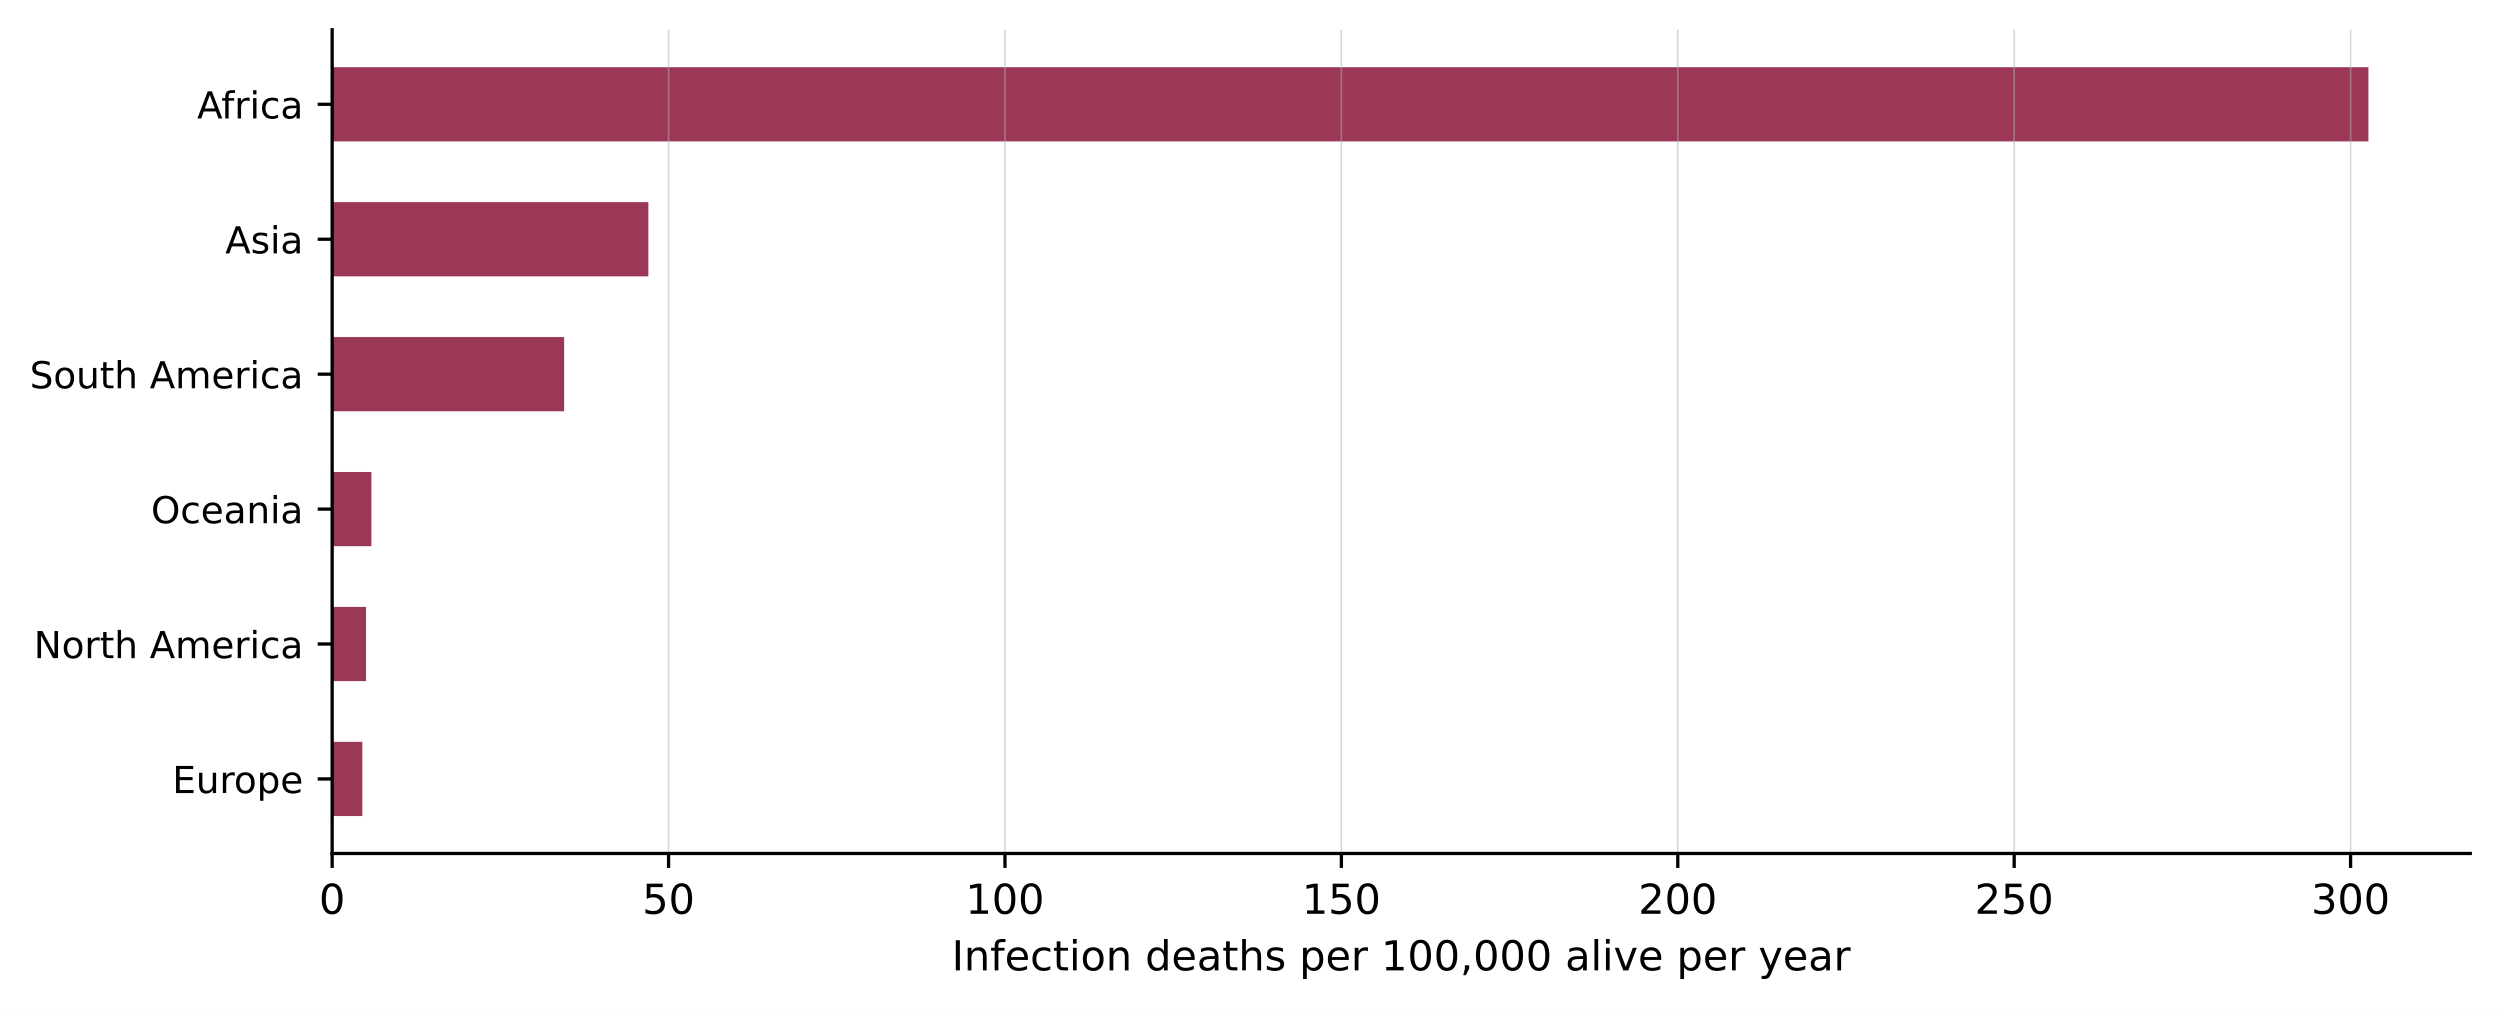
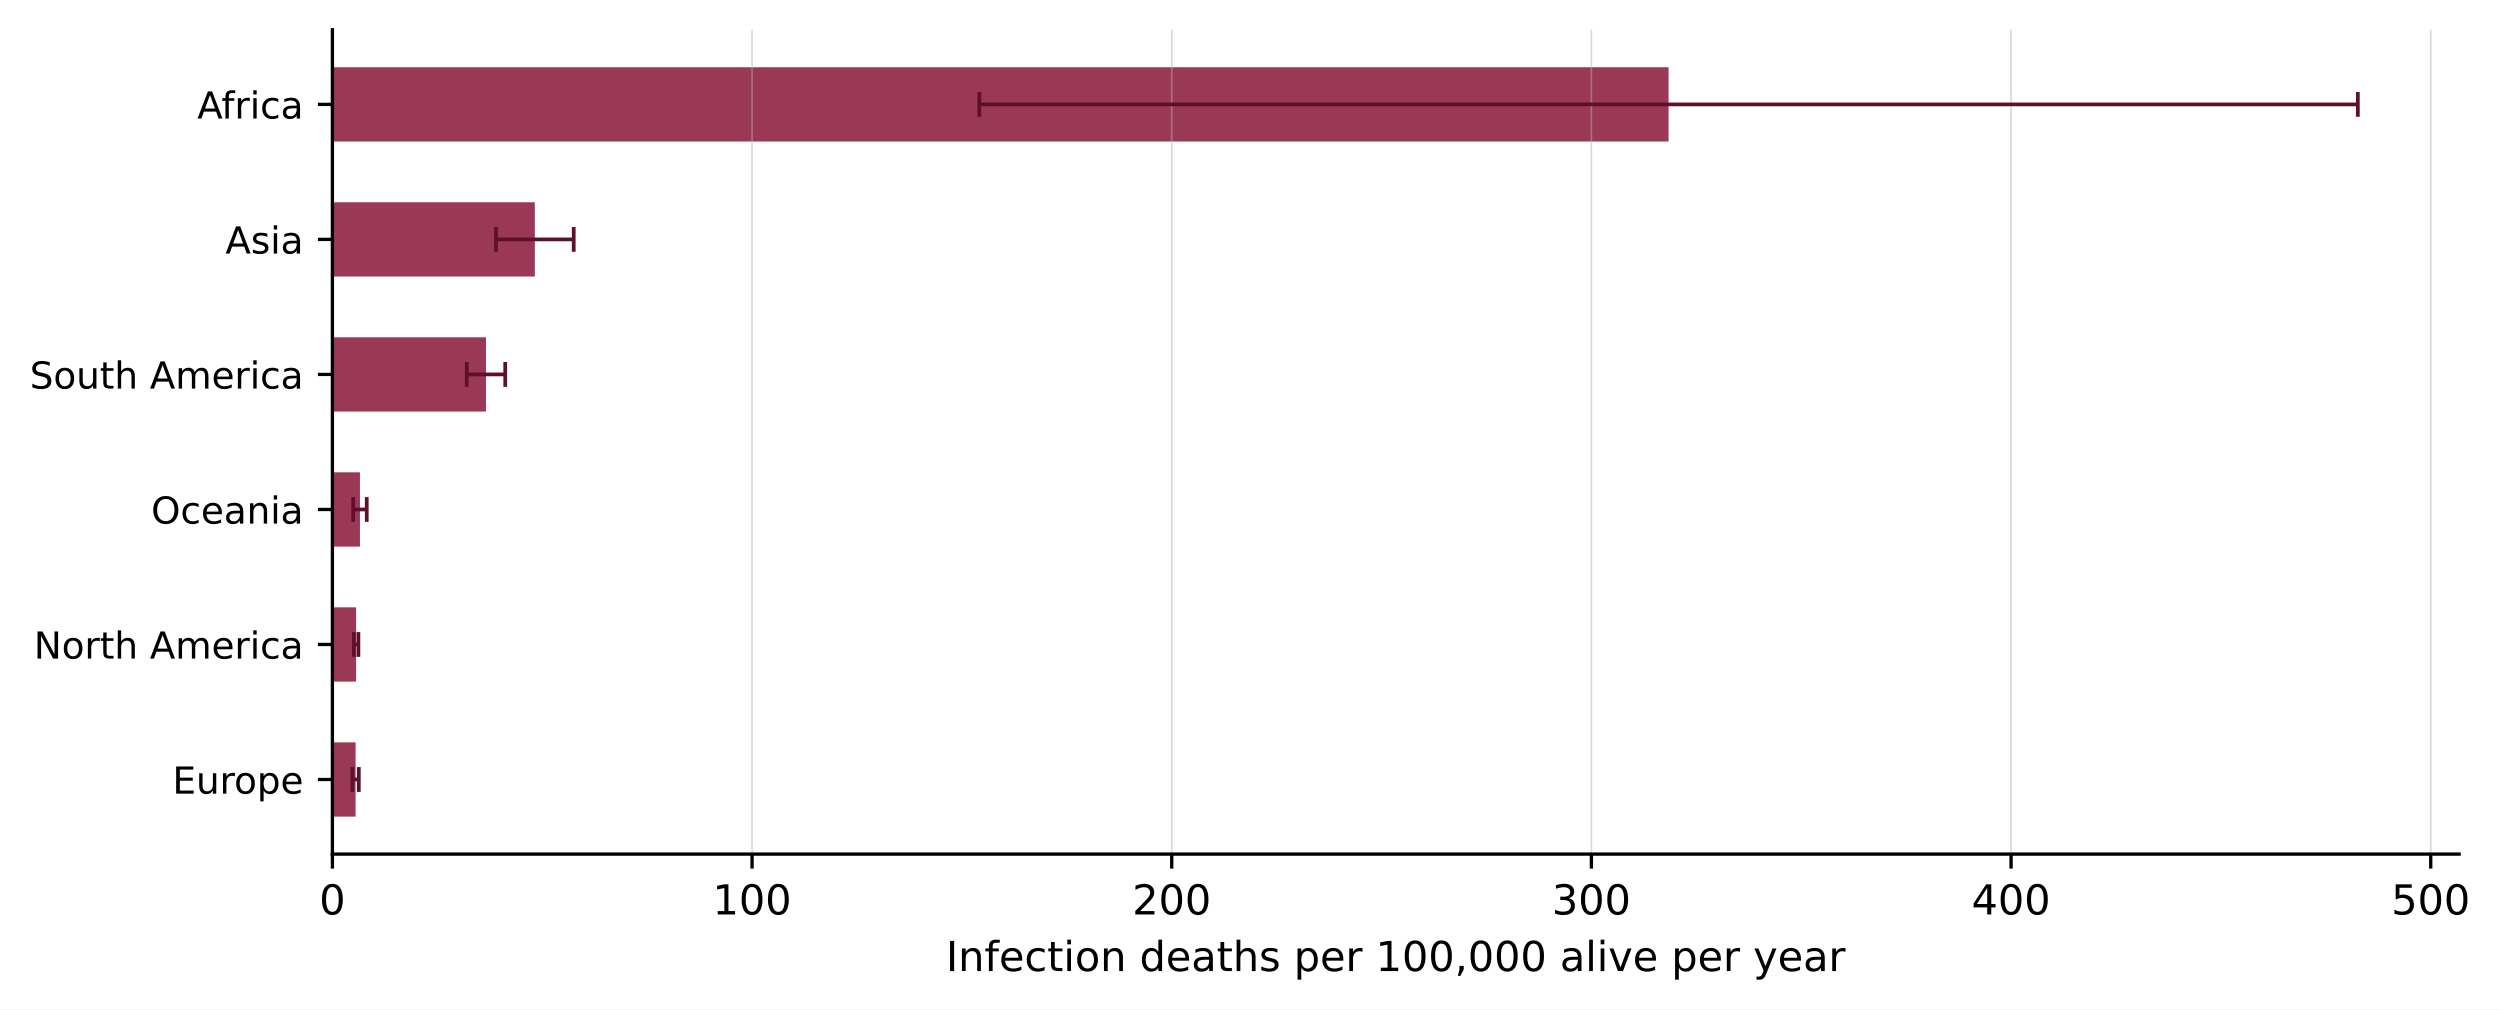
- <svg xmlns="http://www.w3.org/2000/svg" xmlns:xlink="http://www.w3.org/1999/xlink" width="604.702pt" height="243.996pt" viewBox="0 0 604.702 243.996" version="1.1">
+ <svg xmlns="http://www.w3.org/2000/svg" xmlns:xlink="http://www.w3.org/1999/xlink" width="604.265pt" height="243.996pt" viewBox="0 0 604.265 243.996" version="1.1">
  <defs>
    <style type="text/css">*{stroke-linejoin: round; stroke-linecap: butt}</style>
  </defs>
  <g id="figure_1">
    <g id="patch_1">
-       <path d="M 0 243.996  L 604.702 243.996  L 604.702 0  L 0 0  z " style="fill: #ffffff" />
+       <path d="M 0 243.996  L 604.265 243.996  L 604.265 0  L 0 0  z " style="fill: #ffffff" />
    </g>
    <g id="axes_1">
      <g id="patch_2">
-         <path d="M 80.342 206.44  L 597.502 206.44  L 597.502 7.2  L 80.342 7.2  z " style="fill: #ffffff" />
+         <path d="M 80.342 206.44  L 594.382 206.44  L 594.382 7.2  L 80.342 7.2  z " style="fill: #ffffff" />
      </g>
      <g id="patch_3">
-         <path d="M 80.342 197.384  L 87.648 197.384  L 87.648 179.434  L 80.342 179.434  z " clip-path="url(#p7587d7e16f)" style="fill: #8c1d40; opacity: 0.88" />
+         <path d="M 80.342 197.384  L 85.952 197.384  L 85.952 179.434  L 80.342 179.434  z " clip-path="url(#p0e54023942)" style="fill: #8c1d40; opacity: 0.88" />
      </g>
      <g id="patch_4">
-         <path d="M 80.342 164.748  L 88.531 164.748  L 88.531 146.799  L 80.342 146.799  z " clip-path="url(#p7587d7e16f)" style="fill: #8c1d40; opacity: 0.88" />
+         <path d="M 80.342 164.748  L 86.077 164.748  L 86.077 146.799  L 80.342 146.799  z " clip-path="url(#p0e54023942)" style="fill: #8c1d40; opacity: 0.88" />
      </g>
      <g id="patch_5">
-         <path d="M 80.342 132.113  L 89.832 132.113  L 89.832 114.163  L 80.342 114.163  z " clip-path="url(#p7587d7e16f)" style="fill: #8c1d40; opacity: 0.88" />
+         <path d="M 80.342 132.113  L 87.004 132.113  L 87.004 114.163  L 80.342 114.163  z " clip-path="url(#p0e54023942)" style="fill: #8c1d40; opacity: 0.88" />
      </g>
      <g id="patch_6">
-         <path d="M 80.342 99.477  L 136.455 99.477  L 136.455 81.527  L 80.342 81.527  z " clip-path="url(#p7587d7e16f)" style="fill: #8c1d40; opacity: 0.88" />
+         <path d="M 80.342 99.477  L 117.468 99.477  L 117.468 81.527  L 80.342 81.527  z " clip-path="url(#p0e54023942)" style="fill: #8c1d40; opacity: 0.88" />
      </g>
      <g id="patch_7">
-         <path d="M 80.342 66.841  L 156.822 66.841  L 156.822 48.892  L 80.342 48.892  z " clip-path="url(#p7587d7e16f)" style="fill: #8c1d40; opacity: 0.88" />
+         <path d="M 80.342 66.841  L 129.276 66.841  L 129.276 48.892  L 80.342 48.892  z " clip-path="url(#p0e54023942)" style="fill: #8c1d40; opacity: 0.88" />
      </g>
      <g id="patch_8">
-         <path d="M 80.342 34.206  L 572.875 34.206  L 572.875 16.256  L 80.342 16.256  z " clip-path="url(#p7587d7e16f)" style="fill: #8c1d40; opacity: 0.88" />
+         <path d="M 80.342 34.206  L 403.308 34.206  L 403.308 16.256  L 80.342 16.256  z " clip-path="url(#p0e54023942)" style="fill: #8c1d40; opacity: 0.88" />
      </g>
      <g id="matplotlib.axis_1">
        <g id="xtick_1">
          <g id="line2d_1">
-             <path d="M 80.342 206.44  L 80.342 7.2  " clip-path="url(#p7587d7e16f)" style="fill: none; stroke: #b0b0b0; stroke-opacity: 0.5; stroke-width: 0.4; stroke-linecap: square" />
+             <path d="M 80.342 206.44  L 80.342 7.2  " clip-path="url(#p0e54023942)" style="fill: none; stroke: #b0b0b0; stroke-opacity: 0.5; stroke-width: 0.4; stroke-linecap: square" />
          </g>
          <g id="line2d_2">
            <defs>
-               <path id="m0c32895dcd" d="M 0 0  L 0 3.5  " style="stroke: #000000; stroke-width: 0.8" />
+               <path id="m147372805a" d="M 0 0  L 0 3.5  " style="stroke: #000000; stroke-width: 0.8" />
            </defs>
            <g>
-               <use xlink:href="#m0c32895dcd" x="80.342" y="206.44" style="stroke: #000000; stroke-width: 0.8" />
+               <use xlink:href="#m147372805a" x="80.342" y="206.44" style="stroke: #000000; stroke-width: 0.8" />
            </g>
          </g>
          <g id="text_1">
            <g transform="translate(77.16031 221.0384) scale(0.1 -0.1)">
              <defs>
                <path id="DejaVuSans-30" d="M 2034 4250  Q 1547 4250 1301 3770  Q 1056 3291 1056 2328  Q 1056 1369 1301 889  Q 1547 409 2034 409  Q 2525 409 2770 889  Q 3016 1369 3016 2328  Q 3016 3291 2770 3770  Q 2525 4250 2034 4250  z M 2034 4750  Q 2819 4750 3233 4129  Q 3647 3509 3647 2328  Q 3647 1150 3233 529  Q 2819 -91 2034 -91  Q 1250 -91 836 529  Q 422 1150 422 2328  Q 422 3509 836 4129  Q 1250 4750 2034 4750  z " transform="scale(0.015625)" />
              </defs>
              <use xlink:href="#DejaVuSans-30" />
            </g>
          </g>
        </g>
        <g id="xtick_2">
          <g id="line2d_3">
-             <path d="M 161.712 206.44  L 161.712 7.2  " clip-path="url(#p7587d7e16f)" style="fill: none; stroke: #b0b0b0; stroke-opacity: 0.5; stroke-width: 0.4; stroke-linecap: square" />
+             <path d="M 181.777 206.44  L 181.777 7.2  " clip-path="url(#p0e54023942)" style="fill: none; stroke: #b0b0b0; stroke-opacity: 0.5; stroke-width: 0.4; stroke-linecap: square" />
          </g>
          <g id="line2d_4">
            <g>
-               <use xlink:href="#m0c32895dcd" x="161.712" y="206.44" style="stroke: #000000; stroke-width: 0.8" />
+               <use xlink:href="#m147372805a" x="181.777" y="206.44" style="stroke: #000000; stroke-width: 0.8" />
            </g>
          </g>
          <g id="text_2">
-             <g transform="translate(155.3491 221.0384) scale(0.1 -0.1)">
-               <defs>
-                 <path id="DejaVuSans-35" d="M 691 4666  L 3169 4666  L 3169 4134  L 1269 4134  L 1269 2991  Q 1406 3038 1543 3061  Q 1681 3084 1819 3084  Q 2600 3084 3056 2656  Q 3513 2228 3513 1497  Q 3513 744 3044 326  Q 2575 -91 1722 -91  Q 1428 -91 1123 -41  Q 819 9 494 109  L 494 744  Q 775 591 1075 516  Q 1375 441 1709 441  Q 2250 441 2565 725  Q 2881 1009 2881 1497  Q 2881 1984 2565 2268  Q 2250 2553 1709 2553  Q 1456 2553 1204 2497  Q 953 2441 691 2322  L 691 4666  z " transform="scale(0.015625)" />
-               </defs>
-               <use xlink:href="#DejaVuSans-35" />
-               <use xlink:href="#DejaVuSans-30" transform="translate(63.62305 0)" />
-             </g>
-           </g>
-         </g>
-         <g id="xtick_3">
-           <g id="line2d_5">
-             <path d="M 243.082 206.44  L 243.082 7.2  " clip-path="url(#p7587d7e16f)" style="fill: none; stroke: #b0b0b0; stroke-opacity: 0.5; stroke-width: 0.4; stroke-linecap: square" />
-           </g>
-           <g id="line2d_6">
-             <g>
-               <use xlink:href="#m0c32895dcd" x="243.082" y="206.44" style="stroke: #000000; stroke-width: 0.8" />
-             </g>
-           </g>
-           <g id="text_3">
-             <g transform="translate(233.5379 221.0384) scale(0.1 -0.1)">
+             <g transform="translate(172.2337 221.0384) scale(0.1 -0.1)">
              <defs>
                <path id="DejaVuSans-31" d="M 794 531  L 1825 531  L 1825 4091  L 703 3866  L 703 4441  L 1819 4666  L 2450 4666  L 2450 531  L 3481 531  L 3481 0  L 794 0  L 794 531  z " transform="scale(0.015625)" />
              </defs>
              <use xlink:href="#DejaVuSans-31" />
              <use xlink:href="#DejaVuSans-30" transform="translate(63.62305 0)" />
              <use xlink:href="#DejaVuSans-30" transform="translate(127.2461 0)" />
            </g>
          </g>
        </g>
-         <g id="xtick_4">
-           <g id="line2d_7">
-             <path d="M 324.452 206.44  L 324.452 7.2  " clip-path="url(#p7587d7e16f)" style="fill: none; stroke: #b0b0b0; stroke-opacity: 0.5; stroke-width: 0.4; stroke-linecap: square" />
-           </g>
-           <g id="line2d_8">
-             <g>
-               <use xlink:href="#m0c32895dcd" x="324.452" y="206.44" style="stroke: #000000; stroke-width: 0.8" />
-             </g>
-           </g>
-           <g id="text_4">
-             <g transform="translate(314.908 221.0384) scale(0.1 -0.1)">
-               <use xlink:href="#DejaVuSans-31" />
-               <use xlink:href="#DejaVuSans-35" transform="translate(63.62305 0)" />
-               <use xlink:href="#DejaVuSans-30" transform="translate(127.2461 0)" />
-             </g>
-           </g>
-         </g>
-         <g id="xtick_5">
-           <g id="line2d_9">
-             <path d="M 405.822 206.44  L 405.822 7.2  " clip-path="url(#p7587d7e16f)" style="fill: none; stroke: #b0b0b0; stroke-opacity: 0.5; stroke-width: 0.4; stroke-linecap: square" />
-           </g>
-           <g id="line2d_10">
-             <g>
-               <use xlink:href="#m0c32895dcd" x="405.822" y="206.44" style="stroke: #000000; stroke-width: 0.8" />
-             </g>
-           </g>
-           <g id="text_5">
-             <g transform="translate(396.278 221.0384) scale(0.1 -0.1)">
+         <g id="xtick_3">
+           <g id="line2d_5">
+             <path d="M 283.213 206.44  L 283.213 7.2  " clip-path="url(#p0e54023942)" style="fill: none; stroke: #b0b0b0; stroke-opacity: 0.5; stroke-width: 0.4; stroke-linecap: square" />
+           </g>
+           <g id="line2d_6">
+             <g>
+               <use xlink:href="#m147372805a" x="283.213" y="206.44" style="stroke: #000000; stroke-width: 0.8" />
+             </g>
+           </g>
+           <g id="text_3">
+             <g transform="translate(273.6696 221.0384) scale(0.1 -0.1)">
              <defs>
                <path id="DejaVuSans-32" d="M 1228 531  L 3431 531  L 3431 0  L 469 0  L 469 531  Q 828 903 1448 1529  Q 2069 2156 2228 2338  Q 2531 2678 2651 2914  Q 2772 3150 2772 3378  Q 2772 3750 2511 3984  Q 2250 4219 1831 4219  Q 1534 4219 1204 4116  Q 875 4013 500 3803  L 500 4441  Q 881 4594 1212 4672  Q 1544 4750 1819 4750  Q 2544 4750 2975 4387  Q 3406 4025 3406 3419  Q 3406 3131 3298 2873  Q 3191 2616 2906 2266  Q 2828 2175 2409 1742  Q 1991 1309 1228 531  z " transform="scale(0.015625)" />
              </defs>
              <use xlink:href="#DejaVuSans-32" />
              <use xlink:href="#DejaVuSans-30" transform="translate(63.62305 0)" />
              <use xlink:href="#DejaVuSans-30" transform="translate(127.2461 0)" />
            </g>
          </g>
        </g>
-         <g id="xtick_6">
-           <g id="line2d_11">
-             <path d="M 487.192 206.44  L 487.192 7.2  " clip-path="url(#p7587d7e16f)" style="fill: none; stroke: #b0b0b0; stroke-opacity: 0.5; stroke-width: 0.4; stroke-linecap: square" />
-           </g>
-           <g id="line2d_12">
-             <g>
-               <use xlink:href="#m0c32895dcd" x="487.192" y="206.44" style="stroke: #000000; stroke-width: 0.8" />
-             </g>
-           </g>
-           <g id="text_6">
-             <g transform="translate(477.6481 221.0384) scale(0.1 -0.1)">
-               <use xlink:href="#DejaVuSans-32" />
-               <use xlink:href="#DejaVuSans-35" transform="translate(63.62305 0)" />
-               <use xlink:href="#DejaVuSans-30" transform="translate(127.2461 0)" />
-             </g>
-           </g>
-         </g>
-         <g id="xtick_7">
-           <g id="line2d_13">
-             <path d="M 568.562 206.44  L 568.562 7.2  " clip-path="url(#p7587d7e16f)" style="fill: none; stroke: #b0b0b0; stroke-opacity: 0.5; stroke-width: 0.4; stroke-linecap: square" />
-           </g>
-           <g id="line2d_14">
-             <g>
-               <use xlink:href="#m0c32895dcd" x="568.562" y="206.44" style="stroke: #000000; stroke-width: 0.8" />
-             </g>
-           </g>
-           <g id="text_7">
-             <g transform="translate(559.0181 221.0384) scale(0.1 -0.1)">
+         <g id="xtick_4">
+           <g id="line2d_7">
+             <path d="M 384.649 206.44  L 384.649 7.2  " clip-path="url(#p0e54023942)" style="fill: none; stroke: #b0b0b0; stroke-opacity: 0.5; stroke-width: 0.4; stroke-linecap: square" />
+           </g>
+           <g id="line2d_8">
+             <g>
+               <use xlink:href="#m147372805a" x="384.649" y="206.44" style="stroke: #000000; stroke-width: 0.8" />
+             </g>
+           </g>
+           <g id="text_4">
+             <g transform="translate(375.1055 221.0384) scale(0.1 -0.1)">
              <defs>
                <path id="DejaVuSans-33" d="M 2597 2516  Q 3050 2419 3304 2112  Q 3559 1806 3559 1356  Q 3559 666 3084 287  Q 2609 -91 1734 -91  Q 1441 -91 1130 -33  Q 819 25 488 141  L 488 750  Q 750 597 1062 519  Q 1375 441 1716 441  Q 2309 441 2620 675  Q 2931 909 2931 1356  Q 2931 1769 2642 2001  Q 2353 2234 1838 2234  L 1294 2234  L 1294 2753  L 1863 2753  Q 2328 2753 2575 2939  Q 2822 3125 2822 3475  Q 2822 3834 2567 4026  Q 2313 4219 1838 4219  Q 1578 4219 1281 4162  Q 984 4106 628 3988  L 628 4550  Q 988 4650 1302 4700  Q 1616 4750 1894 4750  Q 2613 4750 3031 4423  Q 3450 4097 3450 3541  Q 3450 3153 3228 2886  Q 3006 2619 2597 2516  z " transform="scale(0.015625)" />
              </defs>
              <use xlink:href="#DejaVuSans-33" />
              <use xlink:href="#DejaVuSans-30" transform="translate(63.62305 0)" />
              <use xlink:href="#DejaVuSans-30" transform="translate(127.2461 0)" />
            </g>
          </g>
        </g>
-         <g id="text_8">
-           <g transform="translate(230.2091 234.7166) scale(0.1 -0.1)">
+         <g id="xtick_5">
+           <g id="line2d_9">
+             <path d="M 486.085 206.44  L 486.085 7.2  " clip-path="url(#p0e54023942)" style="fill: none; stroke: #b0b0b0; stroke-opacity: 0.5; stroke-width: 0.4; stroke-linecap: square" />
+           </g>
+           <g id="line2d_10">
+             <g>
+               <use xlink:href="#m147372805a" x="486.085" y="206.44" style="stroke: #000000; stroke-width: 0.8" />
+             </g>
+           </g>
+           <g id="text_5">
+             <g transform="translate(476.5415 221.0384) scale(0.1 -0.1)">
+               <defs>
+                 <path id="DejaVuSans-34" d="M 2419 4116  L 825 1625  L 2419 1625  L 2419 4116  z M 2253 4666  L 3047 4666  L 3047 1625  L 3713 1625  L 3713 1100  L 3047 1100  L 3047 0  L 2419 0  L 2419 1100  L 313 1100  L 313 1709  L 2253 4666  z " transform="scale(0.015625)" />
+               </defs>
+               <use xlink:href="#DejaVuSans-34" />
+               <use xlink:href="#DejaVuSans-30" transform="translate(63.62305 0)" />
+               <use xlink:href="#DejaVuSans-30" transform="translate(127.2461 0)" />
+             </g>
+           </g>
+         </g>
+         <g id="xtick_6">
+           <g id="line2d_11">
+             <path d="M 587.521 206.44  L 587.521 7.2  " clip-path="url(#p0e54023942)" style="fill: none; stroke: #b0b0b0; stroke-opacity: 0.5; stroke-width: 0.4; stroke-linecap: square" />
+           </g>
+           <g id="line2d_12">
+             <g>
+               <use xlink:href="#m147372805a" x="587.521" y="206.44" style="stroke: #000000; stroke-width: 0.8" />
+             </g>
+           </g>
+           <g id="text_6">
+             <g transform="translate(577.9774 221.0384) scale(0.1 -0.1)">
+               <defs>
+                 <path id="DejaVuSans-35" d="M 691 4666  L 3169 4666  L 3169 4134  L 1269 4134  L 1269 2991  Q 1406 3038 1543 3061  Q 1681 3084 1819 3084  Q 2600 3084 3056 2656  Q 3513 2228 3513 1497  Q 3513 744 3044 326  Q 2575 -91 1722 -91  Q 1428 -91 1123 -41  Q 819 9 494 109  L 494 744  Q 775 591 1075 516  Q 1375 441 1709 441  Q 2250 441 2565 725  Q 2881 1009 2881 1497  Q 2881 1984 2565 2268  Q 2250 2553 1709 2553  Q 1456 2553 1204 2497  Q 953 2441 691 2322  L 691 4666  z " transform="scale(0.015625)" />
+               </defs>
+               <use xlink:href="#DejaVuSans-35" />
+               <use xlink:href="#DejaVuSans-30" transform="translate(63.62305 0)" />
+               <use xlink:href="#DejaVuSans-30" transform="translate(127.2461 0)" />
+             </g>
+           </g>
+         </g>
+         <g id="text_7">
+           <g transform="translate(228.6494 234.7166) scale(0.1 -0.1)">
            <defs>
              <path id="DejaVuSans-49" d="M 628 4666  L 1259 4666  L 1259 0  L 628 0  L 628 4666  z " transform="scale(0.015625)" />
              <path id="DejaVuSans-6e" d="M 3513 2113  L 3513 0  L 2938 0  L 2938 2094  Q 2938 2591 2744 2837  Q 2550 3084 2163 3084  Q 1697 3084 1428 2787  Q 1159 2491 1159 1978  L 1159 0  L 581 0  L 581 3500  L 1159 3500  L 1159 2956  Q 1366 3272 1645 3428  Q 1925 3584 2291 3584  Q 2894 3584 3203 3211  Q 3513 2838 3513 2113  z " transform="scale(0.015625)" />
              <path id="DejaVuSans-66" d="M 2375 4863  L 2375 4384  L 1825 4384  Q 1516 4384 1395 4259  Q 1275 4134 1275 3809  L 1275 3500  L 2222 3500  L 2222 3053  L 1275 3053  L 1275 0  L 697 0  L 697 3053  L 147 3053  L 147 3500  L 697 3500  L 697 3744  Q 697 4328 969 4595  Q 1241 4863 1831 4863  L 2375 4863  z " transform="scale(0.015625)" />
              <path id="DejaVuSans-65" d="M 3597 1894  L 3597 1613  L 953 1613  Q 991 1019 1311 708  Q 1631 397 2203 397  Q 2534 397 2845 478  Q 3156 559 3463 722  L 3463 178  Q 3153 47 2828 -22  Q 2503 -91 2169 -91  Q 1331 -91 842 396  Q 353 884 353 1716  Q 353 2575 817 3079  Q 1281 3584 2069 3584  Q 2775 3584 3186 3129  Q 3597 2675 3597 1894  z M 3022 2063  Q 3016 2534 2758 2815  Q 2500 3097 2075 3097  Q 1594 3097 1305 2825  Q 1016 2553 972 2059  L 3022 2063  z " transform="scale(0.015625)" />
              <path id="DejaVuSans-63" d="M 3122 3366  L 3122 2828  Q 2878 2963 2633 3030  Q 2388 3097 2138 3097  Q 1578 3097 1268 2742  Q 959 2388 959 1747  Q 959 1106 1268 751  Q 1578 397 2138 397  Q 2388 397 2633 464  Q 2878 531 3122 666  L 3122 134  Q 2881 22 2623 -34  Q 2366 -91 2075 -91  Q 1284 -91 818 406  Q 353 903 353 1747  Q 353 2603 823 3093  Q 1294 3584 2113 3584  Q 2378 3584 2631 3529  Q 2884 3475 3122 3366  z " transform="scale(0.015625)" />
              <path id="DejaVuSans-74" d="M 1172 4494  L 1172 3500  L 2356 3500  L 2356 3053  L 1172 3053  L 1172 1153  Q 1172 725 1289 603  Q 1406 481 1766 481  L 2356 481  L 2356 0  L 1766 0  Q 1100 0 847 248  Q 594 497 594 1153  L 594 3053  L 172 3053  L 172 3500  L 594 3500  L 594 4494  L 1172 4494  z " transform="scale(0.015625)" />
              <path id="DejaVuSans-69" d="M 603 3500  L 1178 3500  L 1178 0  L 603 0  L 603 3500  z M 603 4863  L 1178 4863  L 1178 4134  L 603 4134  L 603 4863  z " transform="scale(0.015625)" />
              <path id="DejaVuSans-6f" d="M 1959 3097  Q 1497 3097 1228 2736  Q 959 2375 959 1747  Q 959 1119 1226 758  Q 1494 397 1959 397  Q 2419 397 2687 759  Q 2956 1122 2956 1747  Q 2956 2369 2687 2733  Q 2419 3097 1959 3097  z M 1959 3584  Q 2709 3584 3137 3096  Q 3566 2609 3566 1747  Q 3566 888 3137 398  Q 2709 -91 1959 -91  Q 1206 -91 779 398  Q 353 888 353 1747  Q 353 2609 779 3096  Q 1206 3584 1959 3584  z " transform="scale(0.015625)" />
              <path id="DejaVuSans-20" transform="scale(0.015625)" />
              <path id="DejaVuSans-64" d="M 2906 2969  L 2906 4863  L 3481 4863  L 3481 0  L 2906 0  L 2906 525  Q 2725 213 2448 61  Q 2172 -91 1784 -91  Q 1150 -91 751 415  Q 353 922 353 1747  Q 353 2572 751 3078  Q 1150 3584 1784 3584  Q 2172 3584 2448 3432  Q 2725 3281 2906 2969  z M 947 1747  Q 947 1113 1208 752  Q 1469 391 1925 391  Q 2381 391 2643 752  Q 2906 1113 2906 1747  Q 2906 2381 2643 2742  Q 2381 3103 1925 3103  Q 1469 3103 1208 2742  Q 947 2381 947 1747  z " transform="scale(0.015625)" />
              <path id="DejaVuSans-61" d="M 2194 1759  Q 1497 1759 1228 1600  Q 959 1441 959 1056  Q 959 750 1161 570  Q 1363 391 1709 391  Q 2188 391 2477 730  Q 2766 1069 2766 1631  L 2766 1759  L 2194 1759  z M 3341 1997  L 3341 0  L 2766 0  L 2766 531  Q 2569 213 2275 61  Q 1981 -91 1556 -91  Q 1019 -91 701 211  Q 384 513 384 1019  Q 384 1609 779 1909  Q 1175 2209 1959 2209  L 2766 2209  L 2766 2266  Q 2766 2663 2505 2880  Q 2244 3097 1772 3097  Q 1472 3097 1187 3025  Q 903 2953 641 2809  L 641 3341  Q 956 3463 1253 3523  Q 1550 3584 1831 3584  Q 2591 3584 2966 3190  Q 3341 2797 3341 1997  z " transform="scale(0.015625)" />
              <path id="DejaVuSans-68" d="M 3513 2113  L 3513 0  L 2938 0  L 2938 2094  Q 2938 2591 2744 2837  Q 2550 3084 2163 3084  Q 1697 3084 1428 2787  Q 1159 2491 1159 1978  L 1159 0  L 581 0  L 581 4863  L 1159 4863  L 1159 2956  Q 1366 3272 1645 3428  Q 1925 3584 2291 3584  Q 2894 3584 3203 3211  Q 3513 2838 3513 2113  z " transform="scale(0.015625)" />
              <path id="DejaVuSans-73" d="M 2834 3397  L 2834 2853  Q 2591 2978 2328 3040  Q 2066 3103 1784 3103  Q 1356 3103 1142 2972  Q 928 2841 928 2578  Q 928 2378 1081 2264  Q 1234 2150 1697 2047  L 1894 2003  Q 2506 1872 2764 1633  Q 3022 1394 3022 966  Q 3022 478 2636 193  Q 2250 -91 1575 -91  Q 1294 -91 989 -36  Q 684 19 347 128  L 347 722  Q 666 556 975 473  Q 1284 391 1588 391  Q 1994 391 2212 530  Q 2431 669 2431 922  Q 2431 1156 2273 1281  Q 2116 1406 1581 1522  L 1381 1569  Q 847 1681 609 1914  Q 372 2147 372 2553  Q 372 3047 722 3315  Q 1072 3584 1716 3584  Q 2034 3584 2315 3537  Q 2597 3491 2834 3397  z " transform="scale(0.015625)" />
              <path id="DejaVuSans-70" d="M 1159 525  L 1159 -1331  L 581 -1331  L 581 3500  L 1159 3500  L 1159 2969  Q 1341 3281 1617 3432  Q 1894 3584 2278 3584  Q 2916 3584 3314 3078  Q 3713 2572 3713 1747  Q 3713 922 3314 415  Q 2916 -91 2278 -91  Q 1894 -91 1617 61  Q 1341 213 1159 525  z M 3116 1747  Q 3116 2381 2855 2742  Q 2594 3103 2138 3103  Q 1681 3103 1420 2742  Q 1159 2381 1159 1747  Q 1159 1113 1420 752  Q 1681 391 2138 391  Q 2594 391 2855 752  Q 3116 1113 3116 1747  z " transform="scale(0.015625)" />
              <path id="DejaVuSans-72" d="M 2631 2963  Q 2534 3019 2420 3045  Q 2306 3072 2169 3072  Q 1681 3072 1420 2755  Q 1159 2438 1159 1844  L 1159 0  L 581 0  L 581 3500  L 1159 3500  L 1159 2956  Q 1341 3275 1631 3429  Q 1922 3584 2338 3584  Q 2397 3584 2469 3576  Q 2541 3569 2628 3553  L 2631 2963  z " transform="scale(0.015625)" />
              <path id="DejaVuSans-2c" d="M 750 794  L 1409 794  L 1409 256  L 897 -744  L 494 -744  L 750 256  L 750 794  z " transform="scale(0.015625)" />
              <path id="DejaVuSans-6c" d="M 603 4863  L 1178 4863  L 1178 0  L 603 0  L 603 4863  z " transform="scale(0.015625)" />
              <path id="DejaVuSans-76" d="M 191 3500  L 800 3500  L 1894 563  L 2988 3500  L 3597 3500  L 2284 0  L 1503 0  L 191 3500  z " transform="scale(0.015625)" />
              <path id="DejaVuSans-79" d="M 2059 -325  Q 1816 -950 1584 -1140  Q 1353 -1331 966 -1331  L 506 -1331  L 506 -850  L 844 -850  Q 1081 -850 1212 -737  Q 1344 -625 1503 -206  L 1606 56  L 191 3500  L 800 3500  L 1894 763  L 2988 3500  L 3597 3500  L 2059 -325  z " transform="scale(0.015625)" />
            </defs>
            <use xlink:href="#DejaVuSans-49" />
            <use xlink:href="#DejaVuSans-6e" transform="translate(29.49219 0)" />
            <use xlink:href="#DejaVuSans-66" transform="translate(92.87109 0)" />
            <use xlink:href="#DejaVuSans-65" transform="translate(128.0762 0)" />
            <use xlink:href="#DejaVuSans-63" transform="translate(189.5996 0)" />
            <use xlink:href="#DejaVuSans-74" transform="translate(244.5801 0)" />
            <use xlink:href="#DejaVuSans-69" transform="translate(283.7891 0)" />
            <use xlink:href="#DejaVuSans-6f" transform="translate(311.5723 0)" />
            <use xlink:href="#DejaVuSans-6e" transform="translate(372.7539 0)" />
            <use xlink:href="#DejaVuSans-20" transform="translate(436.1328 0)" />
            <use xlink:href="#DejaVuSans-64" transform="translate(467.9199 0)" />
            <use xlink:href="#DejaVuSans-65" transform="translate(531.3965 0)" />
            <use xlink:href="#DejaVuSans-61" transform="translate(592.9199 0)" />
            <use xlink:href="#DejaVuSans-74" transform="translate(654.1992 0)" />
            <use xlink:href="#DejaVuSans-68" transform="translate(693.4082 0)" />
            <use xlink:href="#DejaVuSans-73" transform="translate(756.7871 0)" />
            <use xlink:href="#DejaVuSans-20" transform="translate(808.8867 0)" />
            <use xlink:href="#DejaVuSans-70" transform="translate(840.6738 0)" />
            <use xlink:href="#DejaVuSans-65" transform="translate(904.1504 0)" />
            <use xlink:href="#DejaVuSans-72" transform="translate(965.6738 0)" />
            <use xlink:href="#DejaVuSans-20" transform="translate(1006.787 0)" />
            <use xlink:href="#DejaVuSans-31" transform="translate(1038.574 0)" />
            <use xlink:href="#DejaVuSans-30" transform="translate(1102.197 0)" />
            <use xlink:href="#DejaVuSans-30" transform="translate(1165.82 0)" />
            <use xlink:href="#DejaVuSans-2c" transform="translate(1229.443 0)" />
            <use xlink:href="#DejaVuSans-30" transform="translate(1261.23 0)" />
            <use xlink:href="#DejaVuSans-30" transform="translate(1324.854 0)" />
            <use xlink:href="#DejaVuSans-30" transform="translate(1388.477 0)" />
            <use xlink:href="#DejaVuSans-20" transform="translate(1452.1 0)" />
            <use xlink:href="#DejaVuSans-61" transform="translate(1483.887 0)" />
            <use xlink:href="#DejaVuSans-6c" transform="translate(1545.166 0)" />
            <use xlink:href="#DejaVuSans-69" transform="translate(1572.949 0)" />
            <use xlink:href="#DejaVuSans-76" transform="translate(1600.732 0)" />
            <use xlink:href="#DejaVuSans-65" transform="translate(1659.912 0)" />
            <use xlink:href="#DejaVuSans-20" transform="translate(1721.436 0)" />
            <use xlink:href="#DejaVuSans-70" transform="translate(1753.223 0)" />
            <use xlink:href="#DejaVuSans-65" transform="translate(1816.699 0)" />
            <use xlink:href="#DejaVuSans-72" transform="translate(1878.223 0)" />
            <use xlink:href="#DejaVuSans-20" transform="translate(1919.336 0)" />
            <use xlink:href="#DejaVuSans-79" transform="translate(1951.123 0)" />
            <use xlink:href="#DejaVuSans-65" transform="translate(2010.303 0)" />
            <use xlink:href="#DejaVuSans-61" transform="translate(2071.826 0)" />
            <use xlink:href="#DejaVuSans-72" transform="translate(2133.105 0)" />
          </g>
        </g>
      </g>
      <g id="matplotlib.axis_2">
        <g id="ytick_1">
-           <g id="line2d_15">
+           <g id="line2d_13">
            <defs>
-               <path id="m66afc3dee7" d="M 0 0  L -3.5 0  " style="stroke: #000000; stroke-width: 0.8" />
+               <path id="m0dc77dc71c" d="M 0 0  L -3.5 0  " style="stroke: #000000; stroke-width: 0.8" />
            </defs>
            <g>
-               <use xlink:href="#m66afc3dee7" x="80.342" y="188.409" style="stroke: #000000; stroke-width: 0.8" />
-             </g>
-           </g>
-           <g id="text_9">
+               <use xlink:href="#m0dc77dc71c" x="80.342" y="188.409" style="stroke: #000000; stroke-width: 0.8" />
+             </g>
+           </g>
+           <g id="text_8">
            <g transform="translate(41.69531 191.8282) scale(0.09 -0.09)">
              <defs>
                <path id="DejaVuSans-45" d="M 628 4666  L 3578 4666  L 3578 4134  L 1259 4134  L 1259 2753  L 3481 2753  L 3481 2222  L 1259 2222  L 1259 531  L 3634 531  L 3634 0  L 628 0  L 628 4666  z " transform="scale(0.015625)" />
                <path id="DejaVuSans-75" d="M 544 1381  L 544 3500  L 1119 3500  L 1119 1403  Q 1119 906 1312 657  Q 1506 409 1894 409  Q 2359 409 2629 706  Q 2900 1003 2900 1516  L 2900 3500  L 3475 3500  L 3475 0  L 2900 0  L 2900 538  Q 2691 219 2414 64  Q 2138 -91 1772 -91  Q 1169 -91 856 284  Q 544 659 544 1381  z M 1991 3584  L 1991 3584  z " transform="scale(0.015625)" />
              </defs>
              <use xlink:href="#DejaVuSans-45" />
              <use xlink:href="#DejaVuSans-75" transform="translate(63.18359 0)" />
              <use xlink:href="#DejaVuSans-72" transform="translate(126.5625 0)" />
              <use xlink:href="#DejaVuSans-6f" transform="translate(165.4258 0)" />
              <use xlink:href="#DejaVuSans-70" transform="translate(226.6074 0)" />
              <use xlink:href="#DejaVuSans-65" transform="translate(290.084 0)" />
            </g>
          </g>
        </g>
        <g id="ytick_2">
-           <g id="line2d_16">
-             <g>
-               <use xlink:href="#m66afc3dee7" x="80.342" y="155.773" style="stroke: #000000; stroke-width: 0.8" />
-             </g>
-           </g>
-           <g id="text_10">
+           <g id="line2d_14">
+             <g>
+               <use xlink:href="#m0dc77dc71c" x="80.342" y="155.773" style="stroke: #000000; stroke-width: 0.8" />
+             </g>
+           </g>
+           <g id="text_9">
            <g transform="translate(8.184375 159.1926) scale(0.09 -0.09)">
              <defs>
                <path id="DejaVuSans-4e" d="M 628 4666  L 1478 4666  L 3547 763  L 3547 4666  L 4159 4666  L 4159 0  L 3309 0  L 1241 3903  L 1241 0  L 628 0  L 628 4666  z " transform="scale(0.015625)" />
                <path id="DejaVuSans-41" d="M 2188 4044  L 1331 1722  L 3047 1722  L 2188 4044  z M 1831 4666  L 2547 4666  L 4325 0  L 3669 0  L 3244 1197  L 1141 1197  L 716 0  L 50 0  L 1831 4666  z " transform="scale(0.015625)" />
                <path id="DejaVuSans-6d" d="M 3328 2828  Q 3544 3216 3844 3400  Q 4144 3584 4550 3584  Q 5097 3584 5394 3201  Q 5691 2819 5691 2113  L 5691 0  L 5113 0  L 5113 2094  Q 5113 2597 4934 2840  Q 4756 3084 4391 3084  Q 3944 3084 3684 2787  Q 3425 2491 3425 1978  L 3425 0  L 2847 0  L 2847 2094  Q 2847 2600 2669 2842  Q 2491 3084 2119 3084  Q 1678 3084 1418 2786  Q 1159 2488 1159 1978  L 1159 0  L 581 0  L 581 3500  L 1159 3500  L 1159 2956  Q 1356 3278 1631 3431  Q 1906 3584 2284 3584  Q 2666 3584 2933 3390  Q 3200 3197 3328 2828  z " transform="scale(0.015625)" />
              </defs>
              <use xlink:href="#DejaVuSans-4e" />
              <use xlink:href="#DejaVuSans-6f" transform="translate(74.80469 0)" />
              <use xlink:href="#DejaVuSans-72" transform="translate(135.9863 0)" />
              <use xlink:href="#DejaVuSans-74" transform="translate(177.0996 0)" />
              <use xlink:href="#DejaVuSans-68" transform="translate(216.3086 0)" />
              <use xlink:href="#DejaVuSans-20" transform="translate(279.6875 0)" />
              <use xlink:href="#DejaVuSans-41" transform="translate(311.4746 0)" />
              <use xlink:href="#DejaVuSans-6d" transform="translate(379.8828 0)" />
              <use xlink:href="#DejaVuSans-65" transform="translate(477.2949 0)" />
              <use xlink:href="#DejaVuSans-72" transform="translate(538.8184 0)" />
              <use xlink:href="#DejaVuSans-69" transform="translate(579.9316 0)" />
              <use xlink:href="#DejaVuSans-63" transform="translate(607.7148 0)" />
              <use xlink:href="#DejaVuSans-61" transform="translate(662.6953 0)" />
            </g>
          </g>
        </g>
        <g id="ytick_3">
-           <g id="line2d_17">
-             <g>
-               <use xlink:href="#m66afc3dee7" x="80.342" y="123.138" style="stroke: #000000; stroke-width: 0.8" />
-             </g>
-           </g>
-           <g id="text_11">
+           <g id="line2d_15">
+             <g>
+               <use xlink:href="#m0dc77dc71c" x="80.342" y="123.138" style="stroke: #000000; stroke-width: 0.8" />
+             </g>
+           </g>
+           <g id="text_10">
            <g transform="translate(36.53578 126.5571) scale(0.09 -0.09)">
              <defs>
                <path id="DejaVuSans-4f" d="M 2522 4238  Q 1834 4238 1429 3725  Q 1025 3213 1025 2328  Q 1025 1447 1429 934  Q 1834 422 2522 422  Q 3209 422 3611 934  Q 4013 1447 4013 2328  Q 4013 3213 3611 3725  Q 3209 4238 2522 4238  z M 2522 4750  Q 3503 4750 4090 4092  Q 4678 3434 4678 2328  Q 4678 1225 4090 567  Q 3503 -91 2522 -91  Q 1538 -91 948 565  Q 359 1222 359 2328  Q 359 3434 948 4092  Q 1538 4750 2522 4750  z " transform="scale(0.015625)" />
              </defs>
              <use xlink:href="#DejaVuSans-4f" />
              <use xlink:href="#DejaVuSans-63" transform="translate(78.71094 0)" />
              <use xlink:href="#DejaVuSans-65" transform="translate(133.6914 0)" />
              <use xlink:href="#DejaVuSans-61" transform="translate(195.2148 0)" />
              <use xlink:href="#DejaVuSans-6e" transform="translate(256.4941 0)" />
              <use xlink:href="#DejaVuSans-69" transform="translate(319.873 0)" />
              <use xlink:href="#DejaVuSans-61" transform="translate(347.6562 0)" />
            </g>
          </g>
        </g>
        <g id="ytick_4">
-           <g id="line2d_18">
-             <g>
-               <use xlink:href="#m66afc3dee7" x="80.342" y="90.502" style="stroke: #000000; stroke-width: 0.8" />
-             </g>
-           </g>
-           <g id="text_12">
+           <g id="line2d_16">
+             <g>
+               <use xlink:href="#m0dc77dc71c" x="80.342" y="90.502" style="stroke: #000000; stroke-width: 0.8" />
+             </g>
+           </g>
+           <g id="text_11">
            <g transform="translate(7.2 93.92153) scale(0.09 -0.09)">
              <defs>
                <path id="DejaVuSans-53" d="M 3425 4513  L 3425 3897  Q 3066 4069 2747 4153  Q 2428 4238 2131 4238  Q 1616 4238 1336 4038  Q 1056 3838 1056 3469  Q 1056 3159 1242 3001  Q 1428 2844 1947 2747  L 2328 2669  Q 3034 2534 3370 2195  Q 3706 1856 3706 1288  Q 3706 609 3251 259  Q 2797 -91 1919 -91  Q 1588 -91 1214 -16  Q 841 59 441 206  L 441 856  Q 825 641 1194 531  Q 1563 422 1919 422  Q 2459 422 2753 634  Q 3047 847 3047 1241  Q 3047 1584 2836 1778  Q 2625 1972 2144 2069  L 1759 2144  Q 1053 2284 737 2584  Q 422 2884 422 3419  Q 422 4038 858 4394  Q 1294 4750 2059 4750  Q 2388 4750 2728 4690  Q 3069 4631 3425 4513  z " transform="scale(0.015625)" />
              </defs>
              <use xlink:href="#DejaVuSans-53" />
              <use xlink:href="#DejaVuSans-6f" transform="translate(63.47656 0)" />
              <use xlink:href="#DejaVuSans-75" transform="translate(124.6582 0)" />
              <use xlink:href="#DejaVuSans-74" transform="translate(188.0371 0)" />
              <use xlink:href="#DejaVuSans-68" transform="translate(227.2461 0)" />
              <use xlink:href="#DejaVuSans-20" transform="translate(290.625 0)" />
              <use xlink:href="#DejaVuSans-41" transform="translate(322.4121 0)" />
              <use xlink:href="#DejaVuSans-6d" transform="translate(390.8203 0)" />
              <use xlink:href="#DejaVuSans-65" transform="translate(488.2324 0)" />
              <use xlink:href="#DejaVuSans-72" transform="translate(549.7559 0)" />
              <use xlink:href="#DejaVuSans-69" transform="translate(590.8691 0)" />
              <use xlink:href="#DejaVuSans-63" transform="translate(618.6523 0)" />
              <use xlink:href="#DejaVuSans-61" transform="translate(673.6328 0)" />
            </g>
          </g>
        </g>
        <g id="ytick_5">
-           <g id="line2d_19">
-             <g>
-               <use xlink:href="#m66afc3dee7" x="80.342" y="57.867" style="stroke: #000000; stroke-width: 0.8" />
-             </g>
-           </g>
-           <g id="text_13">
+           <g id="line2d_17">
+             <g>
+               <use xlink:href="#m0dc77dc71c" x="80.342" y="57.867" style="stroke: #000000; stroke-width: 0.8" />
+             </g>
+           </g>
+           <g id="text_12">
            <g transform="translate(54.48094 61.28598) scale(0.09 -0.09)">
              <use xlink:href="#DejaVuSans-41" />
              <use xlink:href="#DejaVuSans-73" transform="translate(68.4082 0)" />
              <use xlink:href="#DejaVuSans-69" transform="translate(120.5078 0)" />
              <use xlink:href="#DejaVuSans-61" transform="translate(148.291 0)" />
            </g>
          </g>
        </g>
        <g id="ytick_6">
-           <g id="line2d_20">
-             <g>
-               <use xlink:href="#m66afc3dee7" x="80.342" y="25.231" style="stroke: #000000; stroke-width: 0.8" />
-             </g>
-           </g>
-           <g id="text_14">
+           <g id="line2d_18">
+             <g>
+               <use xlink:href="#m0dc77dc71c" x="80.342" y="25.231" style="stroke: #000000; stroke-width: 0.8" />
+             </g>
+           </g>
+           <g id="text_13">
            <g transform="translate(47.67891 28.65044) scale(0.09 -0.09)">
              <use xlink:href="#DejaVuSans-41" />
              <use xlink:href="#DejaVuSans-66" transform="translate(64.7832 0)" />
              <use xlink:href="#DejaVuSans-72" transform="translate(99.98828 0)" />
              <use xlink:href="#DejaVuSans-69" transform="translate(141.1016 0)" />
              <use xlink:href="#DejaVuSans-63" transform="translate(168.8848 0)" />
              <use xlink:href="#DejaVuSans-61" transform="translate(223.8652 0)" />
            </g>
          </g>
        </g>
      </g>
+       <g id="LineCollection_1">
+         <path d="M 85.179 188.409  L 86.726 188.409  " clip-path="url(#p0e54023942)" style="fill: none; stroke: #5e102a; stroke-width: 0.9" />
+         <path d="M 85.53 155.773  L 86.623 155.773  " clip-path="url(#p0e54023942)" style="fill: none; stroke: #5e102a; stroke-width: 0.9" />
+         <path d="M 85.364 123.138  L 88.644 123.138  " clip-path="url(#p0e54023942)" style="fill: none; stroke: #5e102a; stroke-width: 0.9" />
+         <path d="M 112.819 90.502  L 122.116 90.502  " clip-path="url(#p0e54023942)" style="fill: none; stroke: #5e102a; stroke-width: 0.9" />
+         <path d="M 119.881 57.867  L 138.672 57.867  " clip-path="url(#p0e54023942)" style="fill: none; stroke: #5e102a; stroke-width: 0.9" />
+         <path d="M 236.712 25.231  L 569.904 25.231  " clip-path="url(#p0e54023942)" style="fill: none; stroke: #5e102a; stroke-width: 0.9" />
+       </g>
+       <g id="line2d_19">
+         <defs>
+           <path id="m660aa532ac" d="M 0 3  L 0 -3  " style="stroke: #5e102a; stroke-width: 0.9" />
+         </defs>
+         <g clip-path="url(#p0e54023942)">
+           <use xlink:href="#m660aa532ac" x="85.179" y="188.409" style="fill: #1f77b4; stroke: #5e102a; stroke-width: 0.9" />
+           <use xlink:href="#m660aa532ac" x="85.53" y="155.773" style="fill: #1f77b4; stroke: #5e102a; stroke-width: 0.9" />
+           <use xlink:href="#m660aa532ac" x="85.364" y="123.138" style="fill: #1f77b4; stroke: #5e102a; stroke-width: 0.9" />
+           <use xlink:href="#m660aa532ac" x="112.819" y="90.502" style="fill: #1f77b4; stroke: #5e102a; stroke-width: 0.9" />
+           <use xlink:href="#m660aa532ac" x="119.881" y="57.867" style="fill: #1f77b4; stroke: #5e102a; stroke-width: 0.9" />
+           <use xlink:href="#m660aa532ac" x="236.712" y="25.231" style="fill: #1f77b4; stroke: #5e102a; stroke-width: 0.9" />
+         </g>
+       </g>
+       <g id="line2d_20">
+         <g clip-path="url(#p0e54023942)">
+           <use xlink:href="#m660aa532ac" x="86.726" y="188.409" style="fill: #1f77b4; stroke: #5e102a; stroke-width: 0.9" />
+           <use xlink:href="#m660aa532ac" x="86.623" y="155.773" style="fill: #1f77b4; stroke: #5e102a; stroke-width: 0.9" />
+           <use xlink:href="#m660aa532ac" x="88.644" y="123.138" style="fill: #1f77b4; stroke: #5e102a; stroke-width: 0.9" />
+           <use xlink:href="#m660aa532ac" x="122.116" y="90.502" style="fill: #1f77b4; stroke: #5e102a; stroke-width: 0.9" />
+           <use xlink:href="#m660aa532ac" x="138.672" y="57.867" style="fill: #1f77b4; stroke: #5e102a; stroke-width: 0.9" />
+           <use xlink:href="#m660aa532ac" x="569.904" y="25.231" style="fill: #1f77b4; stroke: #5e102a; stroke-width: 0.9" />
+         </g>
+       </g>
      <g id="patch_9">
        <path d="M 80.342 206.44  L 80.342 7.2  " style="fill: none; stroke: #000000; stroke-width: 0.8; stroke-linejoin: miter; stroke-linecap: square" />
      </g>
      <g id="patch_10">
-         <path d="M 80.342 206.44  L 597.502 206.44  " style="fill: none; stroke: #000000; stroke-width: 0.8; stroke-linejoin: miter; stroke-linecap: square" />
+         <path d="M 80.342 206.44  L 594.382 206.44  " style="fill: none; stroke: #000000; stroke-width: 0.8; stroke-linejoin: miter; stroke-linecap: square" />
      </g>
    </g>
  </g>
  <defs>
-     <clipPath id="p7587d7e16f">
-       <rect x="80.342" y="7.2" width="517.16" height="199.24" />
+     <clipPath id="p0e54023942">
+       <rect x="80.342" y="7.2" width="514.041" height="199.24" />
    </clipPath>
  </defs>
</svg>
